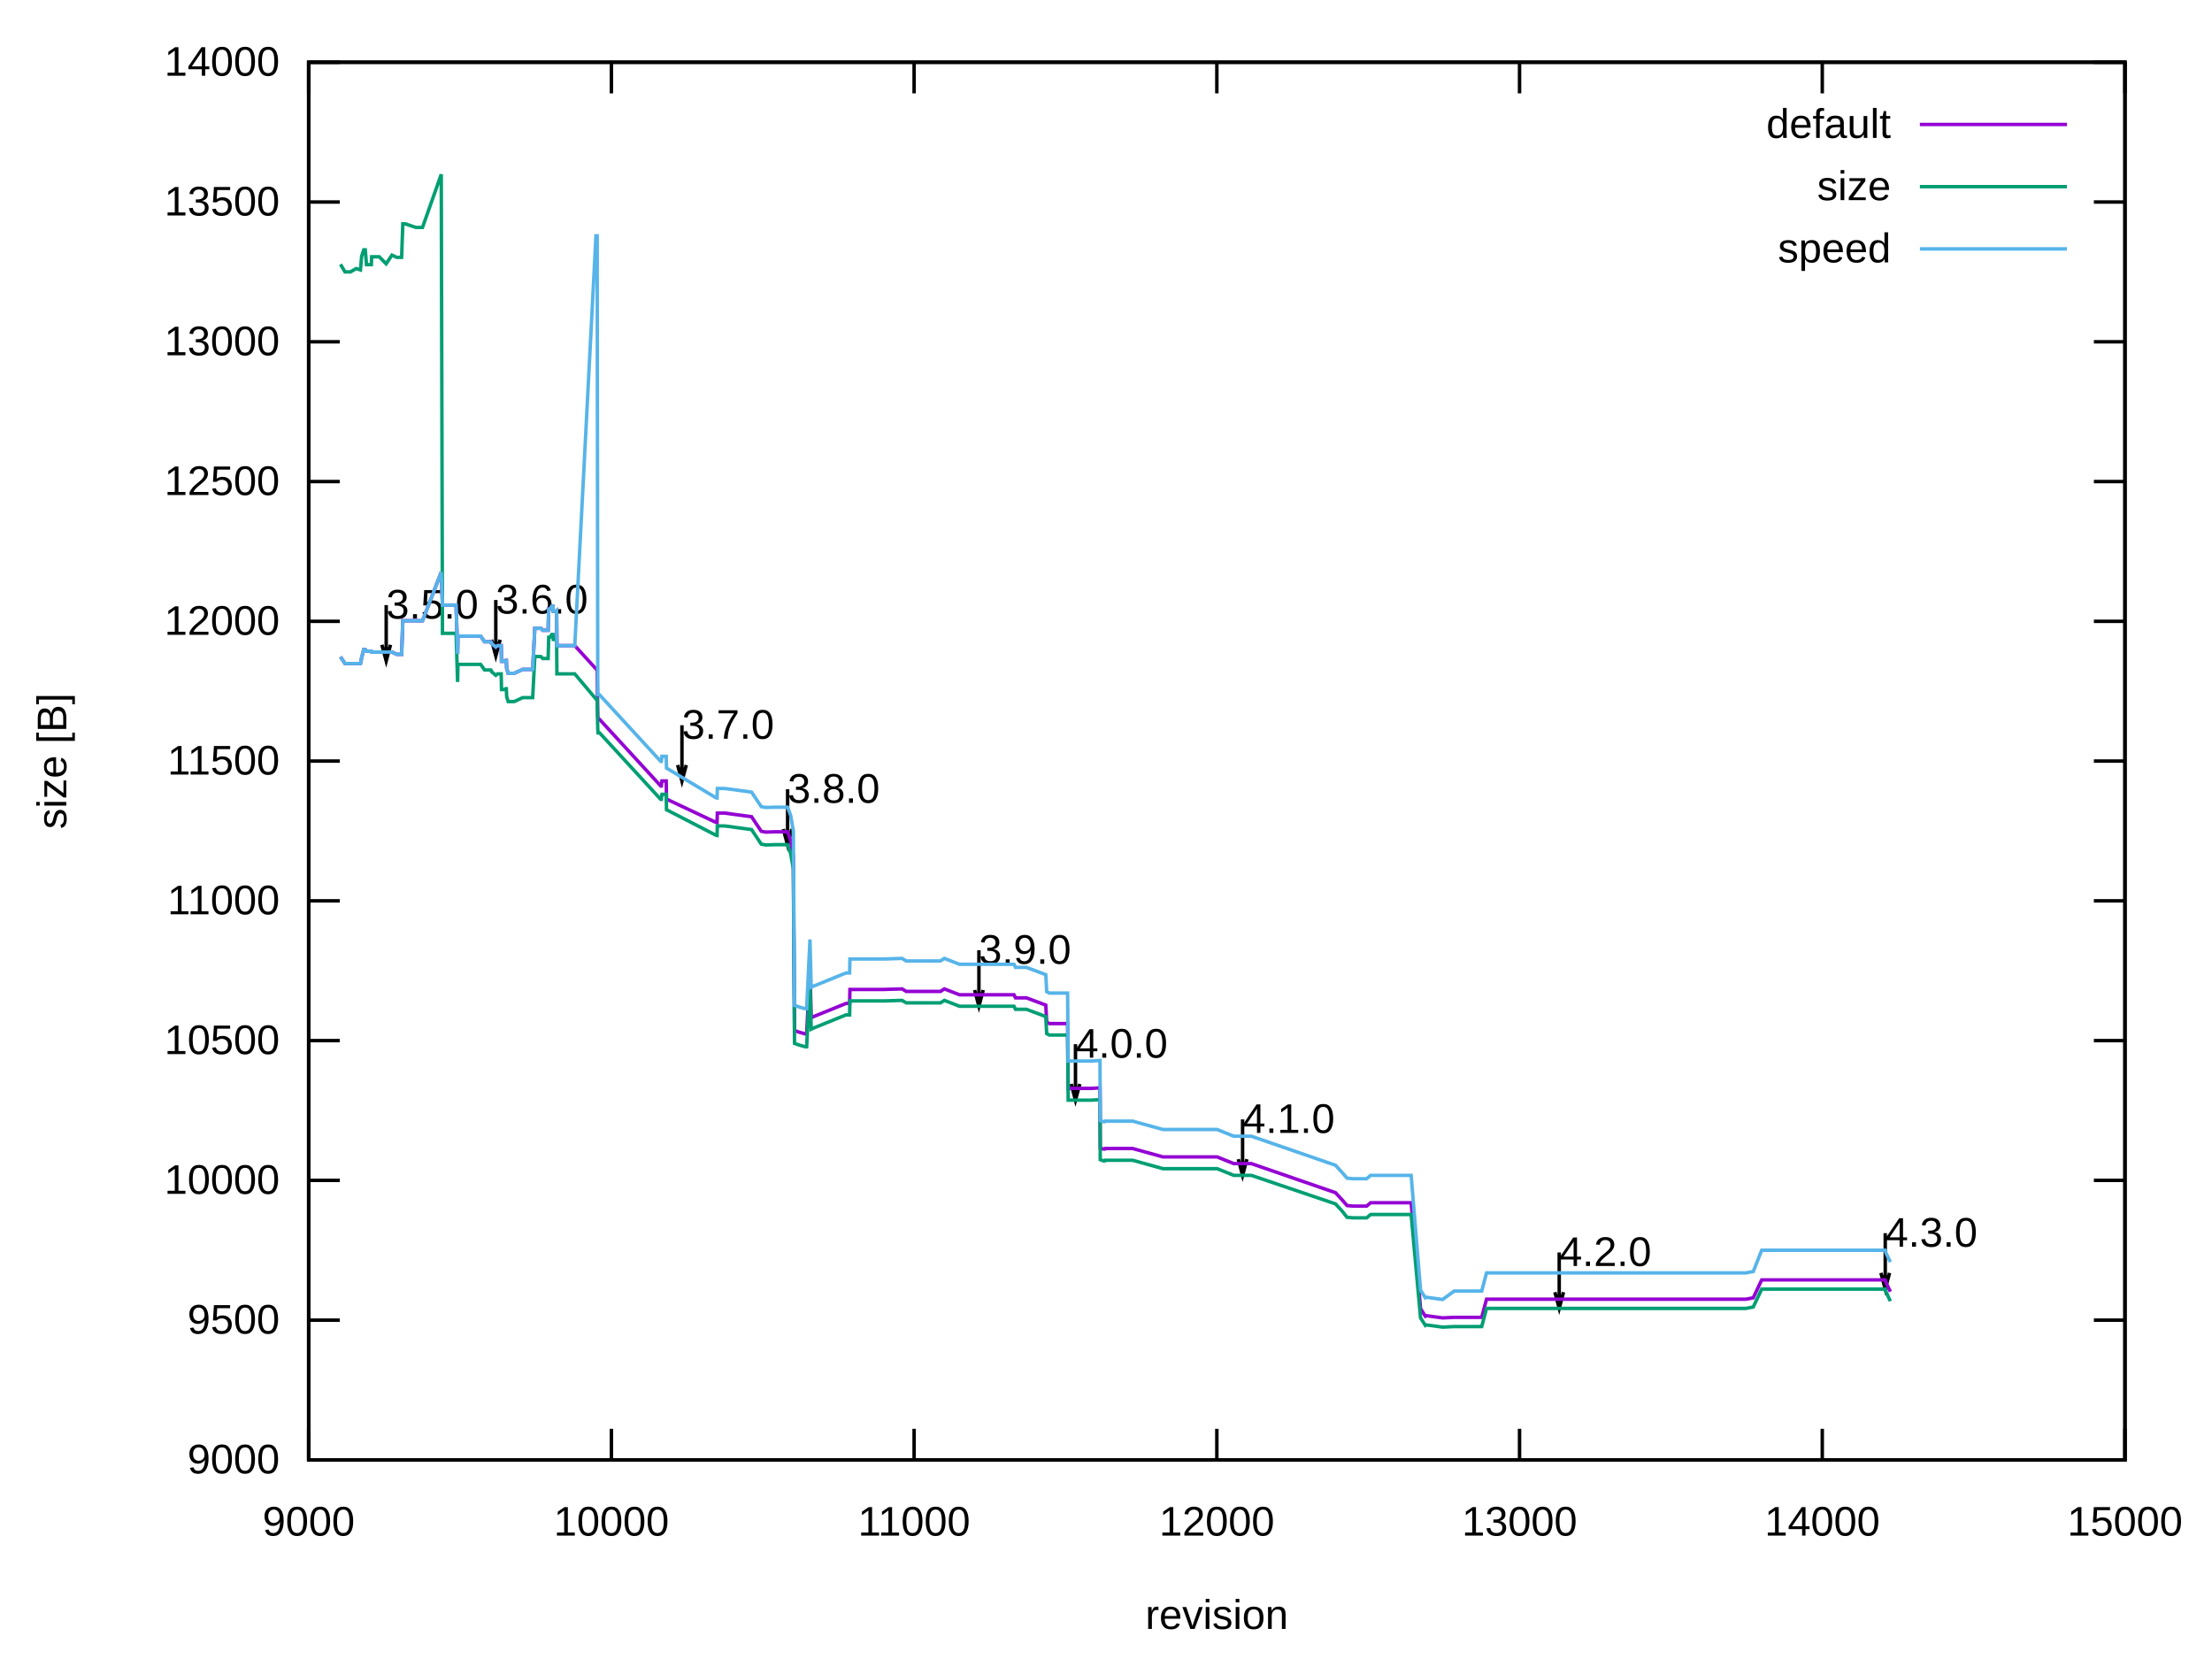
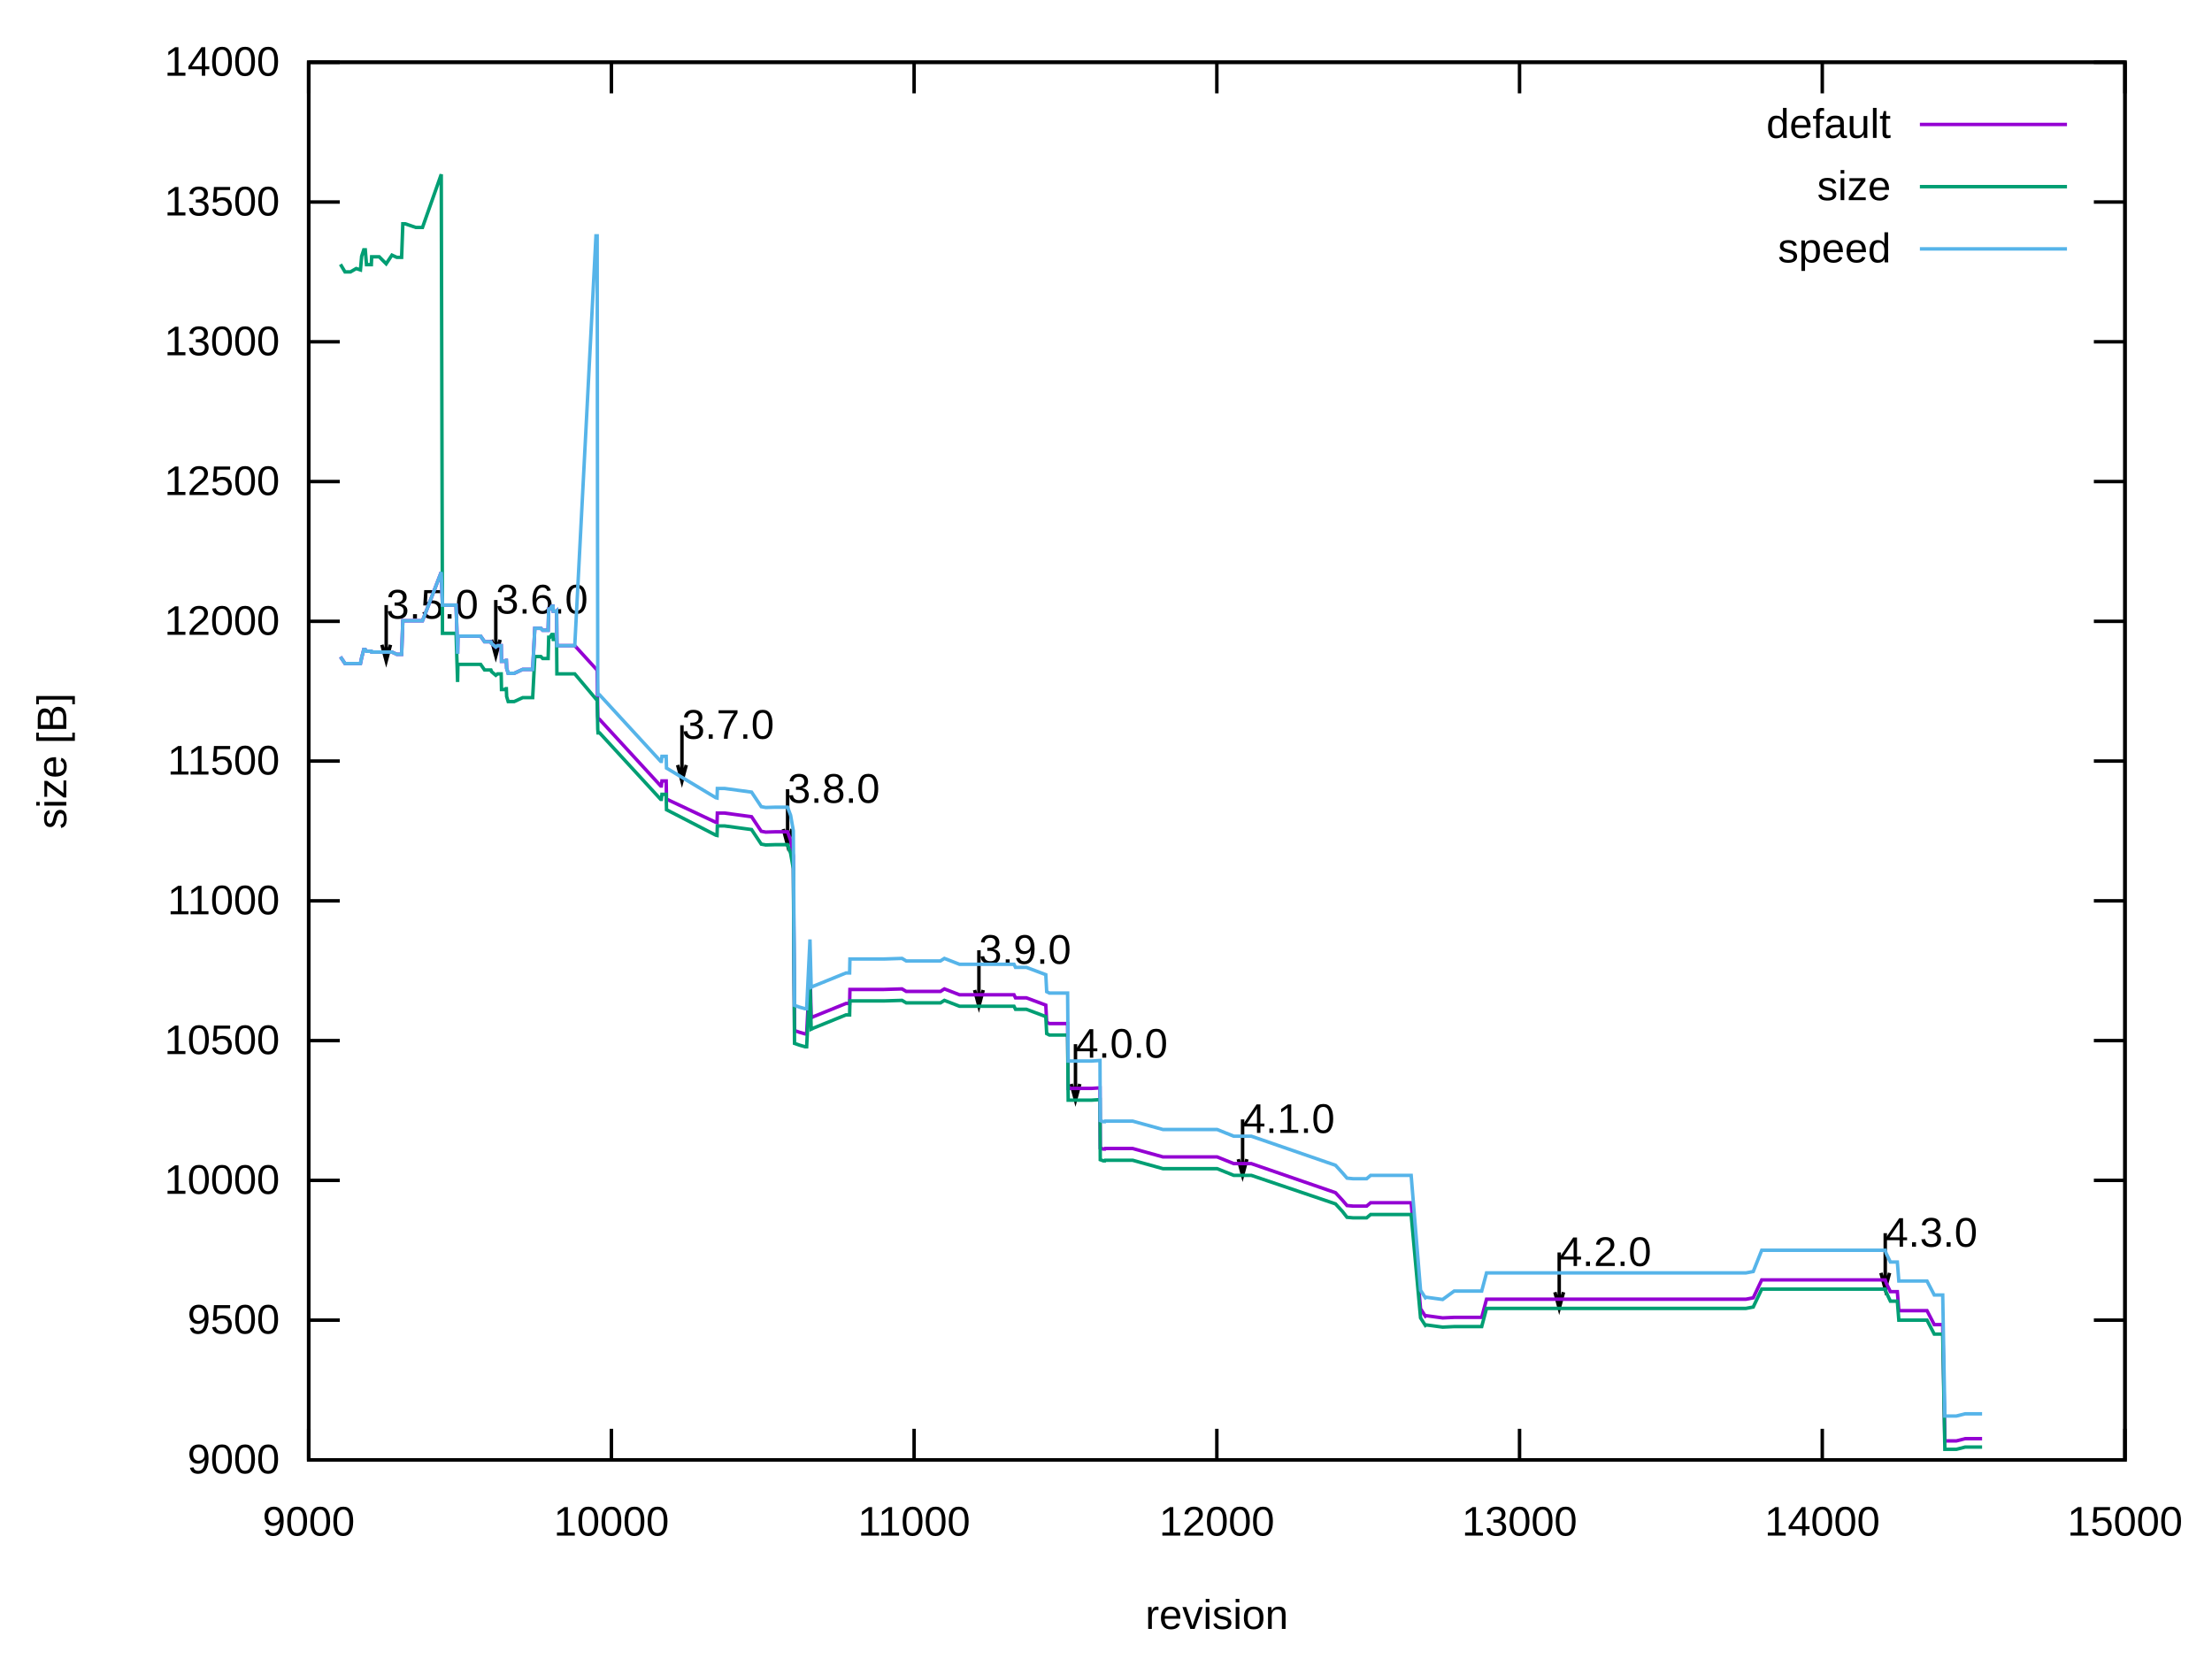
<svg xmlns="http://www.w3.org/2000/svg" xmlns:xlink="http://www.w3.org/1999/xlink" width="640" height="480" viewBox="0 0 640 480">
  <g id="gnuplot_canvas">
    <rect x="0" y="0" width="640" height="480" fill="none" />
    <defs>
      <circle id="gpDot" r="0.5" stroke-width="0.5" stroke="currentColor" />
      <path id="gpPt0" stroke-width="0.222" stroke="currentColor" d="M-1,0 h2 M0,-1 v2" />
      <path id="gpPt1" stroke-width="0.222" stroke="currentColor" d="M-1,-1 L1,1 M1,-1 L-1,1" />
      <path id="gpPt2" stroke-width="0.222" stroke="currentColor" d="M-1,0 L1,0 M0,-1 L0,1 M-1,-1 L1,1 M-1,1 L1,-1" />
      <rect id="gpPt3" stroke-width="0.222" stroke="currentColor" x="-1" y="-1" width="2" height="2" />
      <rect id="gpPt4" stroke-width="0.222" stroke="currentColor" fill="currentColor" x="-1" y="-1" width="2" height="2" />
      <circle id="gpPt5" stroke-width="0.222" stroke="currentColor" cx="0" cy="0" r="1" />
      <use xlink:href="#gpPt5" id="gpPt6" fill="currentColor" stroke="none" />
      <path id="gpPt7" stroke-width="0.222" stroke="currentColor" d="M0,-1.33 L-1.33,0.67 L1.33,0.67 z" />
      <use xlink:href="#gpPt7" id="gpPt8" fill="currentColor" stroke="none" />
      <use xlink:href="#gpPt7" id="gpPt9" stroke="currentColor" transform="rotate(180)" />
      <use xlink:href="#gpPt9" id="gpPt10" fill="currentColor" stroke="none" />
      <use xlink:href="#gpPt3" id="gpPt11" stroke="currentColor" transform="rotate(45)" />
      <use xlink:href="#gpPt11" id="gpPt12" fill="currentColor" stroke="none" />
      <path id="gpPt13" stroke-width="0.222" stroke="currentColor" d="M0,1.330 L1.265,0.411 L0.782,-1.067 L-0.782,-1.076 L-1.265,0.411 z" />
      <use xlink:href="#gpPt13" id="gpPt14" fill="currentColor" stroke="none" />
      <filter id="textbox" filterUnits="objectBoundingBox" x="0" y="0" height="1" width="1">
        <feFlood flood-color="white" flood-opacity="1" result="bgnd" />
        <feComposite in="SourceGraphic" in2="bgnd" operator="atop" />
      </filter>
      <filter id="greybox" filterUnits="objectBoundingBox" x="0" y="0" height="1" width="1">
        <feFlood flood-color="lightgrey" flood-opacity="1" result="grey" />
        <feComposite in="SourceGraphic" in2="grey" operator="atop" />
      </filter>
    </defs>
    <g fill="none" color="white" stroke="currentColor" stroke-width="1.00" stroke-linecap="butt" stroke-linejoin="miter">
</g>
    <g fill="none" color="black" stroke="currentColor" stroke-width="1.00" stroke-linecap="butt" stroke-linejoin="miter">
      <path stroke="black" d="M89.31,422.40 L98.31,422.40 M614.82,422.40 L605.82,422.40  " />
      <g transform="translate(80.92,426.30)" stroke="none" fill="black" font-family="Arial" font-size="12.00" text-anchor="end">
        <text>
          <tspan font-family="Arial"> 9000</tspan>
        </text>
      </g>
    </g>
    <g fill="none" color="black" stroke="currentColor" stroke-width="1.00" stroke-linecap="butt" stroke-linejoin="miter">
      <path stroke="black" d="M89.31,381.96 L98.31,381.96 M614.82,381.96 L605.82,381.96  " />
      <g transform="translate(80.92,385.86)" stroke="none" fill="black" font-family="Arial" font-size="12.00" text-anchor="end">
        <text>
          <tspan font-family="Arial"> 9500</tspan>
        </text>
      </g>
    </g>
    <g fill="none" color="black" stroke="currentColor" stroke-width="1.00" stroke-linecap="butt" stroke-linejoin="miter">
      <path stroke="black" d="M89.31,341.52 L98.31,341.52 M614.82,341.52 L605.82,341.52  " />
      <g transform="translate(80.92,345.42)" stroke="none" fill="black" font-family="Arial" font-size="12.00" text-anchor="end">
        <text>
          <tspan font-family="Arial"> 10000</tspan>
        </text>
      </g>
    </g>
    <g fill="none" color="black" stroke="currentColor" stroke-width="1.00" stroke-linecap="butt" stroke-linejoin="miter">
      <path stroke="black" d="M89.31,301.08 L98.31,301.08 M614.82,301.08 L605.82,301.08  " />
      <g transform="translate(80.92,304.98)" stroke="none" fill="black" font-family="Arial" font-size="12.00" text-anchor="end">
        <text>
          <tspan font-family="Arial"> 10500</tspan>
        </text>
      </g>
    </g>
    <g fill="none" color="black" stroke="currentColor" stroke-width="1.00" stroke-linecap="butt" stroke-linejoin="miter">
      <path stroke="black" d="M89.31,260.64 L98.31,260.64 M614.82,260.64 L605.82,260.64  " />
      <g transform="translate(80.92,264.54)" stroke="none" fill="black" font-family="Arial" font-size="12.00" text-anchor="end">
        <text>
          <tspan font-family="Arial"> 11000</tspan>
        </text>
      </g>
    </g>
    <g fill="none" color="black" stroke="currentColor" stroke-width="1.00" stroke-linecap="butt" stroke-linejoin="miter">
      <path stroke="black" d="M89.31,220.20 L98.31,220.20 M614.82,220.20 L605.82,220.20  " />
      <g transform="translate(80.92,224.10)" stroke="none" fill="black" font-family="Arial" font-size="12.00" text-anchor="end">
        <text>
          <tspan font-family="Arial"> 11500</tspan>
        </text>
      </g>
    </g>
    <g fill="none" color="black" stroke="currentColor" stroke-width="1.00" stroke-linecap="butt" stroke-linejoin="miter">
      <path stroke="black" d="M89.31,179.77 L98.31,179.77 M614.82,179.77 L605.82,179.77  " />
      <g transform="translate(80.92,183.67)" stroke="none" fill="black" font-family="Arial" font-size="12.00" text-anchor="end">
        <text>
          <tspan font-family="Arial"> 12000</tspan>
        </text>
      </g>
    </g>
    <g fill="none" color="black" stroke="currentColor" stroke-width="1.00" stroke-linecap="butt" stroke-linejoin="miter">
      <path stroke="black" d="M89.31,139.33 L98.31,139.33 M614.82,139.33 L605.82,139.33  " />
      <g transform="translate(80.92,143.23)" stroke="none" fill="black" font-family="Arial" font-size="12.00" text-anchor="end">
        <text>
          <tspan font-family="Arial"> 12500</tspan>
        </text>
      </g>
    </g>
    <g fill="none" color="black" stroke="currentColor" stroke-width="1.00" stroke-linecap="butt" stroke-linejoin="miter">
      <path stroke="black" d="M89.31,98.89 L98.31,98.89 M614.82,98.89 L605.82,98.89  " />
      <g transform="translate(80.92,102.79)" stroke="none" fill="black" font-family="Arial" font-size="12.00" text-anchor="end">
        <text>
          <tspan font-family="Arial"> 13000</tspan>
        </text>
      </g>
    </g>
    <g fill="none" color="black" stroke="currentColor" stroke-width="1.00" stroke-linecap="butt" stroke-linejoin="miter">
      <path stroke="black" d="M89.31,58.45 L98.31,58.45 M614.82,58.45 L605.82,58.45  " />
      <g transform="translate(80.92,62.35)" stroke="none" fill="black" font-family="Arial" font-size="12.00" text-anchor="end">
        <text>
          <tspan font-family="Arial"> 13500</tspan>
        </text>
      </g>
    </g>
    <g fill="none" color="black" stroke="currentColor" stroke-width="1.00" stroke-linecap="butt" stroke-linejoin="miter">
      <path stroke="black" d="M89.31,18.01 L98.31,18.01 M614.82,18.01 L605.82,18.01  " />
      <g transform="translate(80.92,21.91)" stroke="none" fill="black" font-family="Arial" font-size="12.00" text-anchor="end">
        <text>
          <tspan font-family="Arial"> 14000</tspan>
        </text>
      </g>
    </g>
    <g fill="none" color="black" stroke="currentColor" stroke-width="1.00" stroke-linecap="butt" stroke-linejoin="miter">
      <path stroke="black" d="M89.31,422.40 L89.31,413.40 M89.31,18.01 L89.31,27.01  " />
      <g transform="translate(89.31,444.30)" stroke="none" fill="black" font-family="Arial" font-size="12.00" text-anchor="middle">
        <text>
          <tspan font-family="Arial"> 9000</tspan>
        </text>
      </g>
    </g>
    <g fill="none" color="black" stroke="currentColor" stroke-width="1.00" stroke-linecap="butt" stroke-linejoin="miter">
      <path stroke="black" d="M176.90,422.40 L176.90,413.40 M176.90,18.01 L176.90,27.01  " />
      <g transform="translate(176.90,444.30)" stroke="none" fill="black" font-family="Arial" font-size="12.00" text-anchor="middle">
        <text>
          <tspan font-family="Arial"> 10000</tspan>
        </text>
      </g>
    </g>
    <g fill="none" color="black" stroke="currentColor" stroke-width="1.00" stroke-linecap="butt" stroke-linejoin="miter">
      <path stroke="black" d="M264.48,422.40 L264.48,413.40 M264.48,18.01 L264.48,27.01  " />
      <g transform="translate(264.48,444.30)" stroke="none" fill="black" font-family="Arial" font-size="12.00" text-anchor="middle">
        <text>
          <tspan font-family="Arial"> 11000</tspan>
        </text>
      </g>
    </g>
    <g fill="none" color="black" stroke="currentColor" stroke-width="1.00" stroke-linecap="butt" stroke-linejoin="miter">
      <path stroke="black" d="M352.07,422.40 L352.07,413.40 M352.07,18.01 L352.07,27.01  " />
      <g transform="translate(352.07,444.30)" stroke="none" fill="black" font-family="Arial" font-size="12.00" text-anchor="middle">
        <text>
          <tspan font-family="Arial"> 12000</tspan>
        </text>
      </g>
    </g>
    <g fill="none" color="black" stroke="currentColor" stroke-width="1.00" stroke-linecap="butt" stroke-linejoin="miter">
      <path stroke="black" d="M439.65,422.40 L439.65,413.40 M439.65,18.01 L439.65,27.01  " />
      <g transform="translate(439.65,444.30)" stroke="none" fill="black" font-family="Arial" font-size="12.00" text-anchor="middle">
        <text>
          <tspan font-family="Arial"> 13000</tspan>
        </text>
      </g>
    </g>
    <g fill="none" color="black" stroke="currentColor" stroke-width="1.00" stroke-linecap="butt" stroke-linejoin="miter">
      <path stroke="black" d="M527.24,422.40 L527.24,413.40 M527.24,18.01 L527.24,27.01  " />
      <g transform="translate(527.24,444.30)" stroke="none" fill="black" font-family="Arial" font-size="12.00" text-anchor="middle">
        <text>
          <tspan font-family="Arial"> 14000</tspan>
        </text>
      </g>
    </g>
    <g fill="none" color="black" stroke="currentColor" stroke-width="1.00" stroke-linecap="butt" stroke-linejoin="miter">
      <path stroke="black" d="M614.82,422.40 L614.82,413.40 M614.82,18.01 L614.82,27.01  " />
      <g transform="translate(614.82,444.30)" stroke="none" fill="black" font-family="Arial" font-size="12.00" text-anchor="middle">
        <text>
          <tspan font-family="Arial"> 15000</tspan>
        </text>
      </g>
    </g>
    <g fill="none" color="black" stroke="currentColor" stroke-width="1.00" stroke-linecap="butt" stroke-linejoin="miter">
</g>
    <g fill="none" color="black" stroke="currentColor" stroke-width="1.00" stroke-linecap="butt" stroke-linejoin="miter">
      <path stroke="black" d="M89.31,18.01 L89.31,422.40 L614.82,422.40 L614.82,18.01 L89.31,18.01 Z  " />
      <g transform="translate(111.73,178.98)" stroke="none" fill="black" font-family="Arial" font-size="12.00" text-anchor="start">
        <text>
          <tspan font-family="Arial">3.5.0</tspan>
        </text>
      </g>
      <g transform="translate(143.44,177.52)" stroke="none" fill="black" font-family="Arial" font-size="12.00" text-anchor="start">
        <text>
          <tspan font-family="Arial">3.6.0</tspan>
        </text>
      </g>
      <g transform="translate(197.30,213.75)" stroke="none" fill="black" font-family="Arial" font-size="12.00" text-anchor="start">
        <text>
          <tspan font-family="Arial">3.7.0</tspan>
        </text>
      </g>
      <g transform="translate(227.87,232.27)" stroke="none" fill="black" font-family="Arial" font-size="12.00" text-anchor="start">
        <text>
          <tspan font-family="Arial">3.8.0</tspan>
        </text>
      </g>
      <g transform="translate(283.22,278.86)" stroke="none" fill="black" font-family="Arial" font-size="12.00" text-anchor="start">
        <text>
          <tspan font-family="Arial">3.9.0</tspan>
        </text>
      </g>
      <g transform="translate(311.16,306.03)" stroke="none" fill="black" font-family="Arial" font-size="12.00" text-anchor="start">
        <text>
          <tspan font-family="Arial">4.0.0</tspan>
        </text>
      </g>
      <g transform="translate(359.51,327.79)" stroke="none" fill="black" font-family="Arial" font-size="12.00" text-anchor="start">
        <text>
          <tspan font-family="Arial">4.1.0</tspan>
        </text>
      </g>
      <g transform="translate(451.12,366.29)" stroke="none" fill="black" font-family="Arial" font-size="12.00" text-anchor="start">
        <text>
          <tspan font-family="Arial">4.2.0</tspan>
        </text>
      </g>
      <g transform="translate(545.45,360.71)" stroke="none" fill="black" font-family="Arial" font-size="12.00" text-anchor="start">
        <text>
          <tspan font-family="Arial">4.3.0</tspan>
        </text>
      </g>
      <path stroke="black" d="M110.49,186.56 L111.74,191.24 L112.99,186.56 M111.74,175.07 L111.74,191.24 M142.20,185.10 L143.45,189.78 L144.70,185.10   M143.45,173.61 L143.45,189.78 M196.06,221.34 L197.31,226.02 L198.56,221.34 M197.31,209.84 L197.31,226.02 M226.63,239.86   L227.88,244.54 L229.13,239.86 M227.88,228.36 L227.88,244.54 M281.98,286.45 L283.23,291.13 L284.48,286.45 M283.23,274.95   L283.23,291.13 M309.92,313.62 L311.17,318.30 L312.42,313.62 M311.17,302.12 L311.17,318.30 M358.27,335.38 L359.52,340.06   L360.77,335.38 M359.52,323.88 L359.52,340.06 M449.88,373.87 L451.13,378.55 L452.38,373.87 M451.13,362.38 L451.13,378.55   M544.21,368.29 L545.46,372.97 L546.71,368.29 M545.46,356.80 L545.46,372.97  " />
    </g>
    <g fill="none" color="black" stroke="currentColor" stroke-width="1.00" stroke-linecap="butt" stroke-linejoin="miter">
      <g transform="translate(19.18,220.21) rotate(270)" stroke="none" fill="black" font-family="Arial" font-size="12.00" text-anchor="middle">
        <text>
          <tspan font-family="Arial">size [B]</tspan>
        </text>
      </g>
    </g>
    <g fill="none" color="black" stroke="currentColor" stroke-width="1.00" stroke-linecap="butt" stroke-linejoin="miter">
      <g transform="translate(352.06,471.30)" stroke="none" fill="black" font-family="Arial" font-size="12.00" text-anchor="middle">
        <text>
          <tspan font-family="Arial">revision</tspan>
        </text>
      </g>
    </g>
    <g fill="none" color="black" stroke="currentColor" stroke-width="1.00" stroke-linecap="butt" stroke-linejoin="miter">
</g>
    <g id="gnuplot_plot_1">
      <g fill="none" color="black" stroke="currentColor" stroke-width="1.00" stroke-linecap="butt" stroke-linejoin="miter">
        <g transform="translate(547.09,39.91)" stroke="none" fill="black" font-family="Arial" font-size="12.00" text-anchor="end">
          <text>
            <tspan font-family="Arial">default</tspan>
          </text>
        </g>
      </g>
      <g fill="none" color="black" stroke="currentColor" stroke-width="1.00" stroke-linecap="butt" stroke-linejoin="miter">
-         <path stroke="rgb(148,   0, 211)" d="M555.48,36.01 L598.04,36.01 M98.51,190.04 L99.82,191.98 L100.17,191.98 L100.43,191.98 L101.40,191.98 L103.06,191.98   L104.29,191.98 L104.64,190.28 L105.25,187.93 L105.69,187.93 L106.04,188.42 L106.21,188.42 L107.44,188.42 L107.53,188.66   L108.40,188.66 L109.72,188.66 L111.73,188.66 L113.40,188.66 L114.80,189.31 L116.20,189.31 L116.55,179.60 L117.25,179.60   L120.32,179.60 L122.24,179.60 L127.67,165.53 L128.02,175.08 L128.29,175.08 L128.90,175.08 L129.69,175.08 L131.18,175.08   L131.96,175.08 L132.40,189.15 L132.49,184.05 L132.93,184.05 L134.94,184.05 L136.61,184.05 L137.48,184.05 L139.06,184.05   L140.20,185.67 L140.90,185.67 L141.51,185.67 L141.95,185.67 L142.04,185.67 L142.12,185.83 L142.21,186.16 L143.44,187.21   L143.96,186.80 L144.66,186.80 L144.93,186.80 L145.01,186.80 L145.10,191.33 L145.19,191.33 L145.36,191.33 L145.80,191.33   L145.89,191.33 L146.15,191.33 L146.33,191.09 L146.50,191.09 L146.59,193.35 L147.03,194.81 L147.29,194.81 L147.47,194.81   L147.55,194.81 L147.64,194.81 L148.78,194.81 L151.23,193.68 L153.25,193.68 L154.12,193.68 L154.74,181.79 L155.09,181.79   L155.96,181.79 L156.22,181.79 L156.31,181.79 L156.40,181.79 L156.49,181.79 L157.01,182.35 L157.98,182.35 L158.50,182.35   L158.59,182.35 L158.76,176.21 L159.12,176.21 L159.64,175.40 L159.99,175.40 L160.08,176.85 L160.69,176.85 L160.95,176.85   L161.04,176.77 L161.13,186.80 L162.01,186.80 L162.18,186.80 L162.53,186.80 L166.30,186.80 L172.43,193.52 L172.78,193.52   L172.95,207.10 L173.04,208.15 L173.48,208.15 L191.17,227.40 L191.35,227.40 L191.52,225.95 L192.13,225.95 L192.75,225.95   L192.84,231.20 L207.11,237.92 L207.46,238.00 L207.55,235.25 L208.95,235.25 L209.04,235.25 L209.65,235.25 L217.45,236.30   L220.25,240.51 L221.56,240.75 L224.19,240.67 L225.77,240.67 L227.87,240.67 L228.75,243.17 L229.53,247.62 L229.88,298.17   L231.29,298.66 L232.95,299.14 L233.39,299.14 L234.35,279.97 L234.70,294.45 L235.40,294.13 L244.77,290.33 L245.39,290.33   L245.74,290.33 L245.82,290.33 L245.91,286.28 L246.09,286.28 L246.96,286.28 L255.72,286.28 L260.98,286.12 L262.20,286.85   L272.10,286.85 L273.24,286.12 L277.62,287.82 L283.22,287.82 L287.25,287.82 L293.38,287.82 L293.82,288.71 L296.97,288.71   L302.58,290.81 L302.84,295.75 L303.63,296.15 L308.89,296.15 L309.06,314.91 L311.16,314.91 L315.80,314.91 L318.26,314.75   L318.34,332.14 L319.22,332.46 L319.66,332.46 L319.75,332.30 L320.27,332.30 L320.36,332.30 L327.72,332.30 L336.47,334.73   L352.15,334.73 L356.97,336.67 L359.51,336.67 L360.65,336.67 L360.82,336.67 L361.00,336.67 L361.35,336.67 L361.61,336.67   L362.05,336.67 L386.40,345.08 L388.41,347.26 L389.73,348.80 L391.48,348.96 L392.70,348.96 L394.81,348.96 L395.42,348.96   L396.56,347.99 L408.29,347.99 L411.01,378.65 L412.41,380.83 L412.67,380.67 L417.40,381.31 L420.73,381.15 L421.70,381.15   L424.50,381.15 L427.56,381.15 L428.70,381.15 L430.10,375.90 L430.89,375.90 L436.93,375.90 L451.12,375.90 L457.17,375.90   L465.93,375.90 L483.00,375.90 L500.00,375.90 L500.87,375.90 L501.75,375.90 L505.16,375.90 L507.27,375.49 L509.72,370.31   L518.48,370.31 L527.24,370.31 L543.35,370.31 L545.45,370.31 L545.72,371.20 L546.94,373.71  " />
+         <path stroke="rgb(148,   0, 211)" d="M555.48,36.01 L598.04,36.01 M98.51,190.04 L99.82,191.98 L100.17,191.98 L100.43,191.98 L101.40,191.98 L103.06,191.98   L104.29,191.98 L104.64,190.28 L105.25,187.93 L105.69,187.93 L106.04,188.42 L106.21,188.42 L107.44,188.42 L107.53,188.66   L108.40,188.66 L109.72,188.66 L111.73,188.66 L113.40,188.66 L114.80,189.31 L116.20,189.31 L116.55,179.60 L117.25,179.60   L120.32,179.60 L122.24,179.60 L127.67,165.53 L128.02,175.08 L128.29,175.08 L128.90,175.08 L129.69,175.08 L131.18,175.08   L131.96,175.08 L132.40,189.15 L132.49,184.05 L132.93,184.05 L134.94,184.05 L136.61,184.05 L137.48,184.05 L139.06,184.05   L140.20,185.67 L140.90,185.67 L141.51,185.67 L141.95,185.67 L142.04,185.67 L142.12,185.83 L142.21,186.16 L143.44,187.21   L143.96,186.80 L144.66,186.80 L144.93,186.80 L145.01,186.80 L145.10,191.33 L145.19,191.33 L145.36,191.33 L145.80,191.33   L145.89,191.33 L146.15,191.33 L146.33,191.09 L146.50,191.09 L146.59,193.35 L147.03,194.81 L147.29,194.81 L147.47,194.81   L147.55,194.81 L147.64,194.81 L148.78,194.81 L151.23,193.68 L153.25,193.68 L154.12,193.68 L154.74,181.79 L155.09,181.79   L155.96,181.79 L156.22,181.79 L156.31,181.79 L156.40,181.79 L156.49,181.79 L157.01,182.35 L157.98,182.35 L158.50,182.35   L158.59,182.35 L158.76,176.21 L159.12,176.21 L159.64,175.40 L159.99,175.40 L160.08,176.85 L160.69,176.85 L160.95,176.85   L161.04,176.77 L161.13,186.80 L162.01,186.80 L162.18,186.80 L162.53,186.80 L166.30,186.80 L172.43,193.52 L172.78,193.52   L172.95,207.10 L173.04,208.15 L173.48,208.15 L191.17,227.40 L191.35,227.40 L191.52,225.95 L192.13,225.95 L192.75,225.95   L192.84,231.20 L207.11,237.92 L207.46,238.00 L207.55,235.25 L208.95,235.25 L209.04,235.25 L209.65,235.25 L217.45,236.30   L220.25,240.51 L221.56,240.75 L224.19,240.67 L225.77,240.67 L227.87,240.67 L228.75,243.17 L229.53,247.62 L229.88,298.17   L231.29,298.66 L232.95,299.14 L233.39,299.14 L234.35,279.97 L234.70,294.45 L235.40,294.13 L244.77,290.33 L245.39,290.33   L245.74,290.33 L245.82,290.33 L245.91,286.28 L246.09,286.28 L246.96,286.28 L255.72,286.28 L260.98,286.12 L262.20,286.85   L272.10,286.85 L273.24,286.12 L277.62,287.82 L283.22,287.82 L287.25,287.82 L293.38,287.82 L293.82,288.71 L296.97,288.71   L302.58,290.81 L302.84,295.75 L303.63,296.15 L308.89,296.15 L309.06,314.91 L311.16,314.91 L315.80,314.91 L318.26,314.75   L318.34,332.14 L319.22,332.46 L319.66,332.46 L319.75,332.30 L320.27,332.30 L320.36,332.30 L327.72,332.30 L336.47,334.73   L352.15,334.73 L356.97,336.67 L359.51,336.67 L360.65,336.67 L360.82,336.67 L361.00,336.67 L361.35,336.67 L361.61,336.67   L362.05,336.67 L386.40,345.08 L388.41,347.26 L389.73,348.80 L391.48,348.96 L392.70,348.96 L394.81,348.96 L395.42,348.96   L396.56,347.99 L408.29,347.99 L411.01,378.65 L412.41,380.83 L412.67,380.67 L417.40,381.31 L420.73,381.15 L421.70,381.15   L424.50,381.15 L427.56,381.15 L428.70,381.15 L430.10,375.90 L430.89,375.90 L436.93,375.90 L451.12,375.90 L457.17,375.90   L465.93,375.90 L483.00,375.90 L500.00,375.90 L500.87,375.90 L501.75,375.90 L505.16,375.90 L507.27,375.49 L509.72,370.31   L518.48,370.31 L527.24,370.31 L543.35,370.31 L545.45,370.31 L545.72,371.20 L546.94,373.71 L547.82,373.71 L548.08,373.71   L548.78,373.71 L548.96,373.71 L549.39,379.21 L553.51,379.21 L557.54,379.21 L559.64,383.26 L562.09,383.26 L562.71,416.90   L566.04,416.90 L568.58,416.25 L571.90,416.25 L573.48,416.25  " />
      </g>
    </g>
    <g id="gnuplot_plot_2">
      <g fill="none" color="black" stroke="currentColor" stroke-width="1.00" stroke-linecap="butt" stroke-linejoin="miter">
        <g transform="translate(547.09,57.91)" stroke="none" fill="black" font-family="Arial" font-size="12.00" text-anchor="end">
          <text>
            <tspan font-family="Arial">size</tspan>
          </text>
        </g>
      </g>
      <g fill="none" color="black" stroke="currentColor" stroke-width="1.00" stroke-linecap="butt" stroke-linejoin="miter">
-         <path stroke="rgb(  0, 158, 115)" d="M555.48,54.01 L598.04,54.01 M98.51,76.48 L99.82,78.67 L100.17,78.67 L100.43,78.67 L101.40,78.67 L103.06,77.70   L104.29,78.10 L104.64,74.14 L105.25,72.28 L105.69,72.28 L106.04,76.57 L106.21,76.57 L107.44,76.57 L107.53,74.30   L108.40,74.30 L109.72,74.30 L111.73,76.32 L113.40,73.82 L114.80,74.46 L116.20,74.46 L116.55,64.76 L117.25,64.76   L120.32,65.81 L122.24,65.81 L127.67,50.44 L128.02,183.24 L128.29,183.24 L128.90,183.24 L129.69,183.24 L131.18,183.24   L131.96,183.24 L132.40,197.32 L132.49,192.22 L132.93,192.22 L134.94,192.22 L136.61,192.22 L137.48,192.22 L139.06,192.22   L140.20,193.84 L140.90,193.84 L141.51,193.84 L141.95,193.84 L142.04,193.84 L142.12,194.00 L142.21,194.32 L143.44,195.38   L143.96,194.97 L144.66,194.97 L144.93,194.97 L145.01,194.97 L145.10,199.50 L145.19,199.50 L145.36,199.50 L145.80,199.50   L145.89,199.50 L146.15,199.50 L146.33,199.26 L146.50,199.26 L146.59,201.52 L147.03,202.98 L147.29,202.98 L147.47,202.98   L147.55,202.98 L147.64,202.98 L148.78,202.98 L151.23,201.85 L153.25,201.85 L154.12,201.85 L154.74,189.96 L155.09,189.96   L155.96,189.96 L156.22,189.96 L156.31,189.96 L156.40,189.96 L156.49,189.96 L157.01,190.52 L157.98,190.52 L158.50,190.52   L158.59,190.52 L158.76,184.38 L159.12,184.38 L159.64,183.57 L159.99,183.57 L160.08,185.02 L160.69,185.02 L160.95,185.02   L161.04,184.94 L161.13,194.97 L162.01,194.97 L162.18,194.97 L162.53,194.97 L166.30,194.97 L172.43,202.25 L172.78,202.25   L172.95,210.98 L173.04,212.04 L173.48,212.04 L191.17,231.29 L191.35,231.29 L191.52,229.83 L192.13,229.83 L192.75,229.83   L192.84,234.28 L207.11,241.64 L207.46,241.72 L207.55,238.97 L208.95,238.97 L209.04,238.97 L209.65,238.97 L217.45,240.02   L220.25,244.23 L221.56,244.47 L224.19,244.39 L225.77,244.39 L227.87,244.39 L228.75,246.89 L229.53,251.34 L229.88,301.89   L231.29,302.38 L232.95,302.86 L233.39,302.86 L234.35,283.61 L234.70,297.77 L235.40,297.44 L244.77,293.64 L245.39,293.64   L245.74,293.64 L245.82,293.64 L245.91,289.60 L246.09,289.60 L246.96,289.60 L255.72,289.60 L260.98,289.44 L262.20,290.16   L272.10,290.16 L273.24,289.44 L277.62,291.14 L283.22,291.14 L287.25,291.14 L293.38,291.14 L293.82,292.02 L296.97,292.02   L302.58,294.13 L302.84,299.06 L303.63,299.47 L308.89,299.47 L309.06,318.31 L311.16,318.31 L315.80,318.31 L318.26,318.15   L318.34,335.54 L319.22,335.86 L319.66,335.86 L319.75,335.70 L320.27,335.70 L320.36,335.70 L327.72,335.70 L336.47,338.13   L352.15,338.13 L356.97,340.07 L359.51,340.07 L360.65,340.07 L360.82,340.07 L361.00,340.07 L361.35,340.07 L361.61,340.07   L362.05,340.07 L386.40,348.32 L388.41,350.50 L389.73,352.20 L391.48,352.36 L392.70,352.36 L394.81,352.36 L395.42,352.36   L396.56,351.39 L408.29,351.39 L411.01,381.31 L412.41,383.50 L412.67,383.34 L417.40,383.98 L420.73,383.82 L421.70,383.82   L424.50,383.82 L427.56,383.82 L428.70,383.82 L430.10,378.56 L430.89,378.56 L436.93,378.56 L451.12,378.56 L457.17,378.56   L465.93,378.56 L483.00,378.56 L500.00,378.56 L500.87,378.56 L501.75,378.56 L505.16,378.56 L507.27,378.16 L509.72,372.98   L518.48,372.98 L527.24,372.98 L543.35,372.98 L545.45,372.98 L545.72,373.87 L546.94,376.46  " />
+         <path stroke="rgb(  0, 158, 115)" d="M555.48,54.01 L598.04,54.01 M98.51,76.48 L99.82,78.67 L100.17,78.67 L100.43,78.67 L101.40,78.67 L103.06,77.70   L104.29,78.10 L104.64,74.14 L105.25,72.28 L105.69,72.28 L106.04,76.57 L106.21,76.57 L107.44,76.57 L107.53,74.30   L108.40,74.30 L109.72,74.30 L111.73,76.32 L113.40,73.82 L114.80,74.46 L116.20,74.46 L116.55,64.76 L117.25,64.76   L120.32,65.81 L122.24,65.81 L127.67,50.44 L128.02,183.24 L128.29,183.24 L128.90,183.24 L129.69,183.24 L131.18,183.24   L131.96,183.24 L132.40,197.32 L132.49,192.22 L132.93,192.22 L134.94,192.22 L136.61,192.22 L137.48,192.22 L139.06,192.22   L140.20,193.84 L140.90,193.84 L141.51,193.84 L141.95,193.84 L142.04,193.84 L142.12,194.00 L142.21,194.32 L143.44,195.38   L143.96,194.97 L144.66,194.97 L144.93,194.97 L145.01,194.97 L145.10,199.50 L145.19,199.50 L145.36,199.50 L145.80,199.50   L145.89,199.50 L146.15,199.50 L146.33,199.26 L146.50,199.26 L146.59,201.52 L147.03,202.98 L147.29,202.98 L147.47,202.98   L147.55,202.98 L147.64,202.98 L148.78,202.98 L151.23,201.85 L153.25,201.85 L154.12,201.85 L154.74,189.96 L155.09,189.96   L155.96,189.96 L156.22,189.96 L156.31,189.96 L156.40,189.96 L156.49,189.96 L157.01,190.52 L157.98,190.52 L158.50,190.52   L158.59,190.52 L158.76,184.38 L159.12,184.38 L159.64,183.57 L159.99,183.57 L160.08,185.02 L160.69,185.02 L160.95,185.02   L161.04,184.94 L161.13,194.97 L162.01,194.97 L162.18,194.97 L162.53,194.97 L166.30,194.97 L172.43,202.25 L172.78,202.25   L172.95,210.98 L173.04,212.04 L173.48,212.04 L191.17,231.29 L191.35,231.29 L191.52,229.83 L192.13,229.83 L192.75,229.83   L192.84,234.28 L207.11,241.64 L207.46,241.72 L207.55,238.97 L208.95,238.97 L209.04,238.97 L209.65,238.97 L217.45,240.02   L220.25,244.23 L221.56,244.47 L224.19,244.39 L225.77,244.39 L227.87,244.39 L228.75,246.89 L229.53,251.34 L229.88,301.89   L231.29,302.38 L232.95,302.86 L233.39,302.86 L234.35,283.61 L234.70,297.77 L235.40,297.44 L244.77,293.64 L245.39,293.64   L245.74,293.64 L245.82,293.64 L245.91,289.60 L246.09,289.60 L246.96,289.60 L255.72,289.60 L260.98,289.44 L262.20,290.16   L272.10,290.16 L273.24,289.44 L277.62,291.14 L283.22,291.14 L287.25,291.14 L293.38,291.14 L293.82,292.02 L296.97,292.02   L302.58,294.13 L302.84,299.06 L303.63,299.47 L308.89,299.47 L309.06,318.31 L311.16,318.31 L315.80,318.31 L318.26,318.15   L318.34,335.54 L319.22,335.86 L319.66,335.86 L319.75,335.70 L320.27,335.70 L320.36,335.70 L327.72,335.70 L336.47,338.13   L352.15,338.13 L356.97,340.07 L359.51,340.07 L360.65,340.07 L360.82,340.07 L361.00,340.07 L361.35,340.07 L361.61,340.07   L362.05,340.07 L386.40,348.32 L388.41,350.50 L389.73,352.20 L391.48,352.36 L392.70,352.36 L394.81,352.36 L395.42,352.36   L396.56,351.39 L408.29,351.39 L411.01,381.31 L412.41,383.50 L412.67,383.34 L417.40,383.98 L420.73,383.82 L421.70,383.82   L424.50,383.82 L427.56,383.82 L428.70,383.82 L430.10,378.56 L430.89,378.56 L436.93,378.56 L451.12,378.56 L457.17,378.56   L465.93,378.56 L483.00,378.56 L500.00,378.56 L500.87,378.56 L501.75,378.56 L505.16,378.56 L507.27,378.16 L509.72,372.98   L518.48,372.98 L527.24,372.98 L543.35,372.98 L545.45,372.98 L545.72,373.87 L546.94,376.46 L547.82,376.46 L548.08,376.46   L548.78,376.46 L548.96,376.46 L549.39,381.96 L553.51,381.96 L557.54,381.96 L559.64,386.00 L562.09,386.00 L562.71,419.33   L566.04,419.33 L568.58,418.68 L571.90,418.68 L573.48,418.68  " />
      </g>
    </g>
    <g id="gnuplot_plot_3">
      <g fill="none" color="black" stroke="currentColor" stroke-width="1.00" stroke-linecap="butt" stroke-linejoin="miter">
        <g transform="translate(547.09,75.91)" stroke="none" fill="black" font-family="Arial" font-size="12.00" text-anchor="end">
          <text>
            <tspan font-family="Arial">speed</tspan>
          </text>
        </g>
      </g>
      <g fill="none" color="black" stroke="currentColor" stroke-width="1.00" stroke-linecap="butt" stroke-linejoin="miter">
-         <path stroke="rgb( 86, 180, 233)" d="M555.48,72.01 L598.04,72.01 M98.51,190.04 L99.82,191.98 L100.17,191.98 L100.43,191.98 L101.40,191.98 L103.06,191.98   L104.29,191.98 L104.64,190.28 L105.25,187.93 L105.69,187.93 L106.04,188.42 L106.21,188.42 L107.44,188.42 L107.53,188.66   L108.40,188.66 L109.72,188.66 L111.73,188.66 L113.40,188.66 L114.80,189.31 L116.20,189.31 L116.55,179.60 L117.25,179.60   L120.32,179.60 L122.24,179.60 L127.67,165.53 L128.02,175.08 L128.29,175.08 L128.90,175.08 L129.69,175.08 L131.18,175.08   L131.96,175.08 L132.40,189.15 L132.49,184.05 L132.93,184.05 L134.94,184.05 L136.61,184.05 L137.48,184.05 L139.06,184.05   L140.20,185.67 L140.90,185.67 L141.51,185.67 L141.95,185.67 L142.04,185.67 L142.12,185.83 L142.21,186.16 L143.44,187.21   L143.96,186.80 L144.66,186.80 L144.93,186.80 L145.01,186.80 L145.10,191.33 L145.19,191.33 L145.36,191.33 L145.80,191.33   L145.89,191.33 L146.15,191.33 L146.33,191.09 L146.50,191.09 L146.59,193.35 L147.03,194.81 L147.29,194.81 L147.47,194.81   L147.55,194.81 L147.64,194.81 L148.78,194.81 L151.23,193.68 L153.25,193.68 L154.12,193.68 L154.74,181.79 L155.09,181.79   L155.96,181.79 L156.22,181.79 L156.31,181.79 L156.40,181.79 L156.49,181.79 L157.01,182.35 L157.98,182.35 L158.50,182.35   L158.59,182.35 L158.76,176.21 L159.12,176.21 L159.64,175.40 L159.99,175.40 L160.08,176.85 L160.69,176.85 L160.95,176.85   L161.04,176.77 L161.13,186.80 L162.01,186.80 L162.18,186.80 L162.53,186.80 L166.30,186.80 L172.43,68.24 L172.78,68.24   L172.95,199.99 L173.04,201.04 L173.48,201.04 L191.17,220.29 L191.35,220.29 L191.52,218.83 L192.13,218.83 L192.75,218.83   L192.84,222.23 L207.11,230.80 L207.46,230.88 L207.55,228.13 L208.95,228.13 L209.04,228.13 L209.65,228.13 L217.45,229.18   L220.25,233.39 L221.56,233.63 L224.19,233.55 L225.77,233.55 L227.87,233.55 L228.75,235.90 L229.53,240.34 L229.88,290.89   L231.29,291.38 L232.95,291.86 L233.39,291.86 L234.35,271.81 L234.70,285.64 L235.40,285.31 L244.77,281.51 L245.39,281.51   L245.74,281.51 L245.82,281.51 L245.91,277.47 L246.09,277.47 L246.96,277.47 L255.72,277.47 L260.98,277.30 L262.20,278.03   L272.10,278.03 L273.24,277.30 L277.62,279.00 L283.22,279.00 L287.25,279.00 L293.38,279.00 L293.82,279.89 L296.97,279.89   L302.58,282.00 L302.84,286.93 L303.63,287.33 L308.89,287.33 L309.06,306.99 L311.16,306.99 L315.80,306.99 L318.26,306.83   L318.34,324.21 L319.22,324.54 L319.66,324.54 L319.75,324.38 L320.27,324.38 L320.36,324.38 L327.72,324.38 L336.47,326.80   L352.15,326.80 L356.97,328.74 L359.51,328.74 L360.65,328.74 L360.82,328.74 L361.00,328.74 L361.35,328.74 L361.61,328.74   L362.05,328.74 L386.40,337.15 L388.41,339.34 L389.73,340.87 L391.48,341.04 L392.70,341.04 L394.81,341.04 L395.42,341.04   L396.56,340.07 L408.29,340.07 L411.01,373.31 L412.41,375.49 L412.67,375.33 L417.40,375.98 L420.73,373.55 L421.70,373.55   L424.50,373.55 L427.56,373.55 L428.70,373.55 L430.10,368.29 L430.89,368.29 L436.93,368.29 L451.12,368.29 L457.17,368.29   L465.93,368.29 L483.00,368.29 L500.00,368.29 L500.87,368.29 L501.75,368.29 L505.16,368.29 L507.27,367.89 L509.72,361.74   L518.48,361.74 L527.24,361.74 L543.35,361.74 L545.45,361.74 L545.72,362.63 L546.94,365.14  " />
+         <path stroke="rgb( 86, 180, 233)" d="M555.48,72.01 L598.04,72.01 M98.51,190.04 L99.82,191.98 L100.17,191.98 L100.43,191.98 L101.40,191.98 L103.06,191.98   L104.29,191.98 L104.64,190.28 L105.25,187.93 L105.69,187.93 L106.04,188.42 L106.21,188.42 L107.44,188.42 L107.53,188.66   L108.40,188.66 L109.72,188.66 L111.73,188.66 L113.40,188.66 L114.80,189.31 L116.20,189.31 L116.55,179.60 L117.25,179.60   L120.32,179.60 L122.24,179.60 L127.67,165.53 L128.02,175.08 L128.29,175.08 L128.90,175.08 L129.69,175.08 L131.18,175.08   L131.96,175.08 L132.40,189.15 L132.49,184.05 L132.93,184.05 L134.94,184.05 L136.61,184.05 L137.48,184.05 L139.06,184.05   L140.20,185.67 L140.90,185.67 L141.51,185.67 L141.95,185.67 L142.04,185.67 L142.12,185.83 L142.21,186.16 L143.44,187.21   L143.96,186.80 L144.66,186.80 L144.93,186.80 L145.01,186.80 L145.10,191.33 L145.19,191.33 L145.36,191.33 L145.80,191.33   L145.89,191.33 L146.15,191.33 L146.33,191.09 L146.50,191.09 L146.59,193.35 L147.03,194.81 L147.29,194.81 L147.47,194.81   L147.55,194.81 L147.64,194.81 L148.78,194.81 L151.23,193.68 L153.25,193.68 L154.12,193.68 L154.74,181.79 L155.09,181.79   L155.96,181.79 L156.22,181.79 L156.31,181.79 L156.40,181.79 L156.49,181.79 L157.01,182.35 L157.98,182.35 L158.50,182.35   L158.59,182.35 L158.76,176.21 L159.12,176.21 L159.64,175.40 L159.99,175.40 L160.08,176.85 L160.69,176.85 L160.95,176.85   L161.04,176.77 L161.13,186.80 L162.01,186.80 L162.18,186.80 L162.53,186.80 L166.30,186.80 L172.43,68.24 L172.78,68.24   L172.95,199.99 L173.04,201.04 L173.48,201.04 L191.17,220.29 L191.35,220.29 L191.52,218.83 L192.13,218.83 L192.75,218.83   L192.84,222.23 L207.11,230.80 L207.46,230.88 L207.55,228.13 L208.95,228.13 L209.04,228.13 L209.65,228.13 L217.45,229.18   L220.25,233.39 L221.56,233.63 L224.19,233.55 L225.77,233.55 L227.87,233.55 L228.75,235.90 L229.53,240.34 L229.88,290.89   L231.29,291.38 L232.95,291.86 L233.39,291.86 L234.35,271.81 L234.70,285.64 L235.40,285.31 L244.77,281.51 L245.39,281.51   L245.74,281.51 L245.82,281.51 L245.91,277.47 L246.09,277.47 L246.96,277.47 L255.72,277.47 L260.98,277.30 L262.20,278.03   L272.10,278.03 L273.24,277.30 L277.62,279.00 L283.22,279.00 L287.25,279.00 L293.38,279.00 L293.82,279.89 L296.97,279.89   L302.58,282.00 L302.84,286.93 L303.63,287.33 L308.89,287.33 L309.06,306.99 L311.16,306.99 L315.80,306.99 L318.26,306.83   L318.34,324.21 L319.22,324.54 L319.66,324.54 L319.75,324.38 L320.27,324.38 L320.36,324.38 L327.72,324.38 L336.47,326.80   L352.15,326.80 L356.97,328.74 L359.51,328.74 L360.65,328.74 L360.82,328.74 L361.00,328.74 L361.35,328.74 L361.61,328.74   L362.05,328.74 L386.40,337.15 L388.41,339.34 L389.73,340.87 L391.48,341.04 L392.70,341.04 L394.81,341.04 L395.42,341.04   L396.56,340.07 L408.29,340.07 L411.01,373.31 L412.41,375.49 L412.67,375.33 L417.40,375.98 L420.73,373.55 L421.70,373.55   L424.50,373.55 L427.56,373.55 L428.70,373.55 L430.10,368.29 L430.89,368.29 L436.93,368.29 L451.12,368.29 L457.17,368.29   L465.93,368.29 L483.00,368.29 L500.00,368.29 L500.87,368.29 L501.75,368.29 L505.16,368.29 L507.27,367.89 L509.72,361.74   L518.48,361.74 L527.24,361.74 L543.35,361.74 L545.45,361.74 L545.72,362.63 L546.94,365.14 L547.82,365.14 L548.08,365.14   L548.78,365.14 L548.96,365.14 L549.39,370.64 L553.51,370.64 L557.54,370.64 L559.64,374.68 L562.09,374.68 L562.71,409.70   L566.04,409.70 L568.58,409.06 L571.90,409.06 L573.48,409.06  " />
      </g>
    </g>
    <g fill="none" color="white" stroke="rgb( 86, 180, 233)" stroke-width="2.00" stroke-linecap="butt" stroke-linejoin="miter">
</g>
    <g fill="none" color="black" stroke="currentColor" stroke-width="2.00" stroke-linecap="butt" stroke-linejoin="miter">
</g>
    <g fill="none" color="black" stroke="black" stroke-width="1.00" stroke-linecap="butt" stroke-linejoin="miter">
</g>
    <g fill="none" color="black" stroke="currentColor" stroke-width="1.00" stroke-linecap="butt" stroke-linejoin="miter">
      <path stroke="black" d="M89.31,18.01 L89.31,422.40 L614.82,422.40 L614.82,18.01 L89.31,18.01 Z  " />
    </g>
    <g fill="none" color="black" stroke="currentColor" stroke-width="1.00" stroke-linecap="butt" stroke-linejoin="miter">
</g>
  </g>
</svg>
